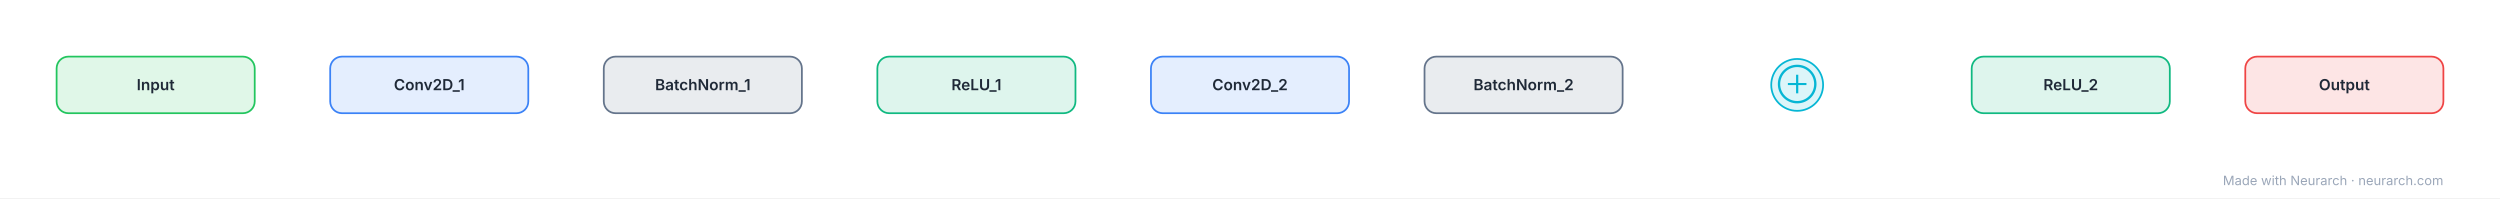
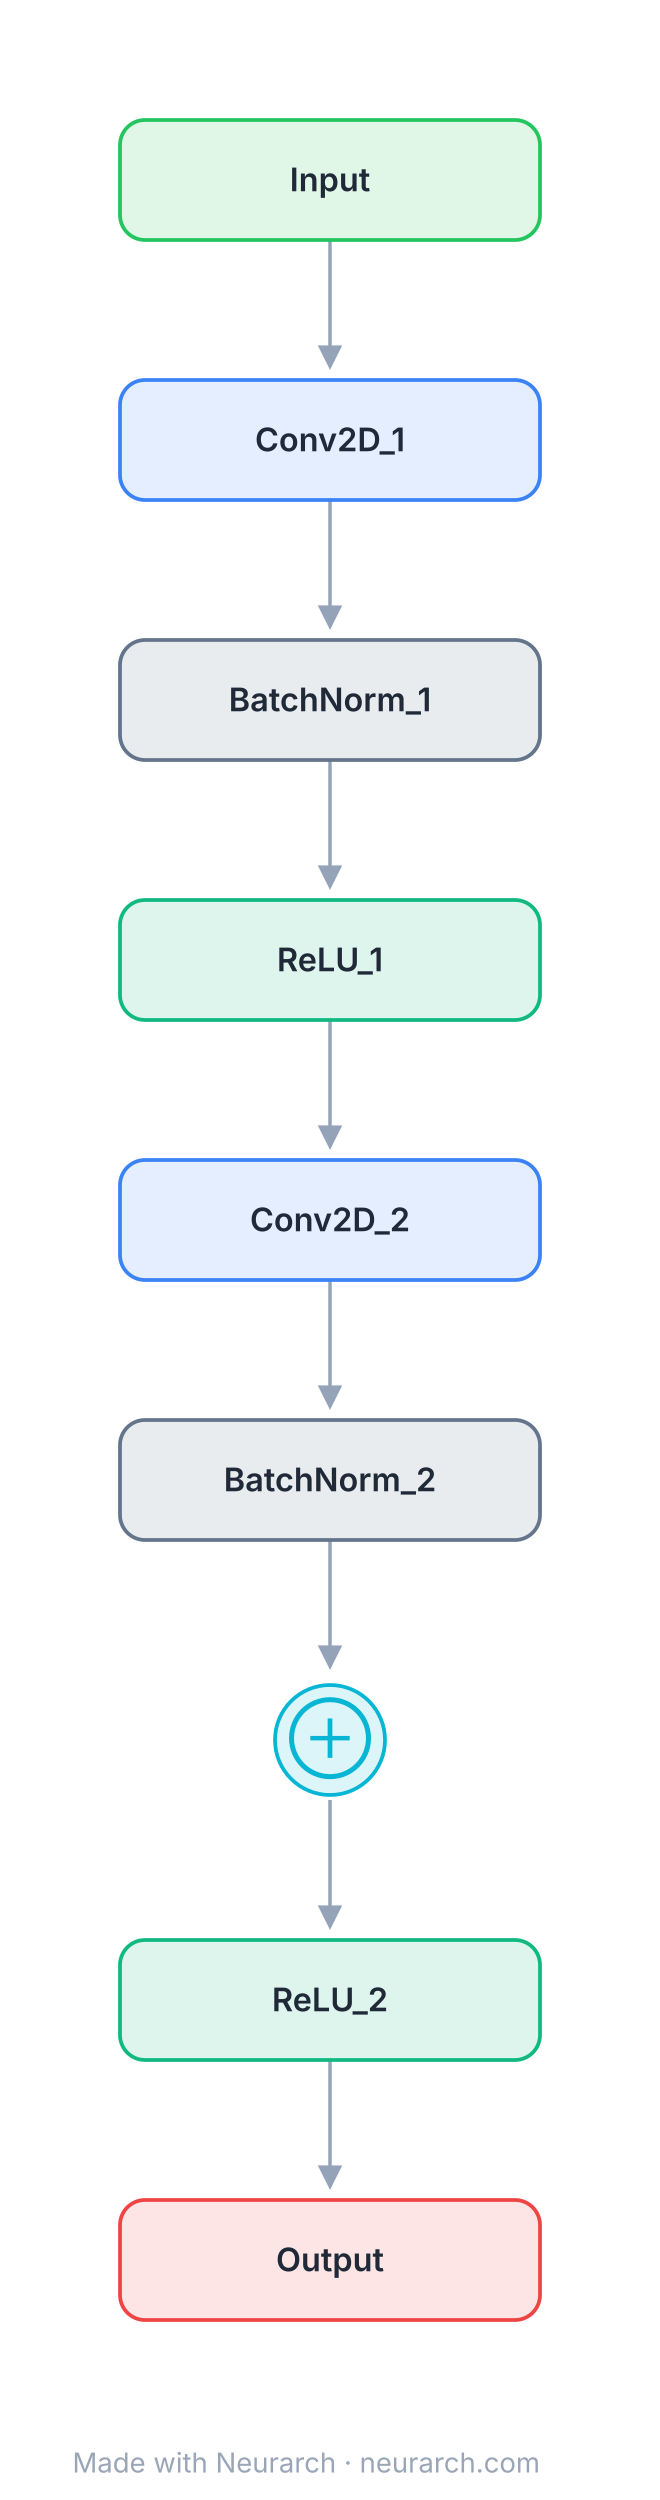
- <svg xmlns="http://www.w3.org/2000/svg" width="2120" height="168" viewBox="0 0 2120 168" font-family="-apple-system, 'Segoe UI', Inter, Helvetica, Arial, sans-serif">
+ <svg xmlns="http://www.w3.org/2000/svg" width="264" height="1000" viewBox="0 0 264 1000" font-family="-apple-system, 'Segoe UI', Inter, Helvetica, Arial, sans-serif">
  <defs>
    <marker id="arrow" viewBox="0 0 10 10" refX="8" refY="5" markerWidth="7" markerHeight="7" orient="auto-start-reverse">
      <path d="M0,0 L10,5 L0,10 z" fill="#94a3b8" />
    </marker>
  </defs>
-   <rect x="0" y="0" width="2120" height="168" fill="#ffffff" />
+   <rect x="0" y="0" width="264" height="1000" fill="#ffffff" />
+   <path d="M132.0,96.0 C132.0,121.0 132.0,121.0 132.0,146.0" fill="none" stroke="#94a3b8" stroke-width="1.4" marker-end="url(#arrow)" />
+   <path d="M132.0,200.0 C132.0,225.0 132.0,225.0 132.0,250.0" fill="none" stroke="#94a3b8" stroke-width="1.4" marker-end="url(#arrow)" />
+   <path d="M132.0,304.0 C132.0,329.0 132.0,329.0 132.0,354.0" fill="none" stroke="#94a3b8" stroke-width="1.4" marker-end="url(#arrow)" />
+   <path d="M132.0,408.0 C132.0,433.0 132.0,433.0 132.0,458.0" fill="none" stroke="#94a3b8" stroke-width="1.4" marker-end="url(#arrow)" />
+   <path d="M132.0,512.0 C132.0,537.0 132.0,537.0 132.0,562.0" fill="none" stroke="#94a3b8" stroke-width="1.4" marker-end="url(#arrow)" />
+   <path d="M132.0,616.0 C132.0,641.0 132.0,641.0 132.0,666.0" fill="none" stroke="#94a3b8" stroke-width="1.4" marker-end="url(#arrow)" />
+   <path d="M132.0,720.0 C132.0,745.0 132.0,745.0 132.0,770.0" fill="none" stroke="#94a3b8" stroke-width="1.4" marker-end="url(#arrow)" />
+   <path d="M132.0,824.0 C132.0,849.0 132.0,849.0 132.0,874.0" fill="none" stroke="#94a3b8" stroke-width="1.4" marker-end="url(#arrow)" />
  <rect x="48.0" y="48.0" width="168" height="48" rx="10" fill="rgb(224, 247, 232)" stroke="#22c55e" stroke-width="1.5" />
  <text x="132.0" y="76.5" text-anchor="middle" font-size="13" font-weight="600" fill="#1f2937">Input</text>
-   <rect x="280.0" y="48.0" width="168" height="48" rx="10" fill="rgb(228, 238, 254)" stroke="#3b82f6" stroke-width="1.5" />
-   <text x="364.0" y="76.5" text-anchor="middle" font-size="13" font-weight="600" fill="#1f2937">Conv2D_1</text>
-   <rect x="512.0" y="48.0" width="168" height="48" rx="10" fill="rgb(233, 236, 239)" stroke="#64748b" stroke-width="1.5" />
-   <text x="596.0" y="76.5" text-anchor="middle" font-size="13" font-weight="600" fill="#1f2937">BatchNorm_1</text>
-   <rect x="744.0" y="48.0" width="168" height="48" rx="10" fill="rgb(222, 245, 237)" stroke="#10b981" stroke-width="1.5" />
-   <text x="828.0" y="76.5" text-anchor="middle" font-size="13" font-weight="600" fill="#1f2937">ReLU_1</text>
-   <rect x="976.0" y="48.0" width="168" height="48" rx="10" fill="rgb(228, 238, 254)" stroke="#3b82f6" stroke-width="1.5" />
-   <text x="1060.0" y="76.5" text-anchor="middle" font-size="13" font-weight="600" fill="#1f2937">Conv2D_2</text>
-   <rect x="1208.0" y="48.0" width="168" height="48" rx="10" fill="rgb(233, 236, 239)" stroke="#64748b" stroke-width="1.5" />
-   <text x="1292.0" y="76.5" text-anchor="middle" font-size="13" font-weight="600" fill="#1f2937">BatchNorm_2</text>
-   <circle cx="1524.0" cy="72.0" r="22" fill="rgb(220, 245, 249)" stroke="#06b6d4" stroke-width="1.5" />
-   <text x="1524.0" y="80.0" text-anchor="middle" font-size="24" fill="#06b6d4">⊕</text>
-   <rect x="1672.0" y="48.0" width="168" height="48" rx="10" fill="rgb(222, 245, 237)" stroke="#10b981" stroke-width="1.5" />
-   <text x="1756.0" y="76.5" text-anchor="middle" font-size="13" font-weight="600" fill="#1f2937">ReLU_2</text>
-   <rect x="1904.0" y="48.0" width="168" height="48" rx="10" fill="rgb(253, 229, 229)" stroke="#ef4444" stroke-width="1.5" />
-   <text x="1988.0" y="76.5" text-anchor="middle" font-size="13" font-weight="600" fill="#1f2937">Output</text>
-   <text x="2072.0" y="157.0" text-anchor="end" font-size="11" fill="#9aa6b8">Made with Neurarch · neurarch.com</text>
+   <rect x="48.0" y="152.0" width="168" height="48" rx="10" fill="rgb(228, 238, 254)" stroke="#3b82f6" stroke-width="1.5" />
+   <text x="132.0" y="180.5" text-anchor="middle" font-size="13" font-weight="600" fill="#1f2937">Conv2D_1</text>
+   <rect x="48.0" y="256.0" width="168" height="48" rx="10" fill="rgb(233, 236, 239)" stroke="#64748b" stroke-width="1.5" />
+   <text x="132.0" y="284.5" text-anchor="middle" font-size="13" font-weight="600" fill="#1f2937">BatchNorm_1</text>
+   <rect x="48.0" y="360.0" width="168" height="48" rx="10" fill="rgb(222, 245, 237)" stroke="#10b981" stroke-width="1.5" />
+   <text x="132.0" y="388.5" text-anchor="middle" font-size="13" font-weight="600" fill="#1f2937">ReLU_1</text>
+   <rect x="48.0" y="464.0" width="168" height="48" rx="10" fill="rgb(228, 238, 254)" stroke="#3b82f6" stroke-width="1.5" />
+   <text x="132.0" y="492.5" text-anchor="middle" font-size="13" font-weight="600" fill="#1f2937">Conv2D_2</text>
+   <rect x="48.0" y="568.0" width="168" height="48" rx="10" fill="rgb(233, 236, 239)" stroke="#64748b" stroke-width="1.5" />
+   <text x="132.0" y="596.5" text-anchor="middle" font-size="13" font-weight="600" fill="#1f2937">BatchNorm_2</text>
+   <circle cx="132.0" cy="696.0" r="22" fill="rgb(220, 245, 249)" stroke="#06b6d4" stroke-width="1.5" />
+   <text x="132.0" y="704.0" text-anchor="middle" font-size="24" fill="#06b6d4">⊕</text>
+   <rect x="48.0" y="776.0" width="168" height="48" rx="10" fill="rgb(222, 245, 237)" stroke="#10b981" stroke-width="1.5" />
+   <text x="132.0" y="804.5" text-anchor="middle" font-size="13" font-weight="600" fill="#1f2937">ReLU_2</text>
+   <rect x="48.0" y="880.0" width="168" height="48" rx="10" fill="rgb(253, 229, 229)" stroke="#ef4444" stroke-width="1.5" />
+   <text x="132.0" y="908.5" text-anchor="middle" font-size="13" font-weight="600" fill="#1f2937">Output</text>
+   <text x="216.0" y="989.0" text-anchor="end" font-size="11" fill="#9aa6b8">Made with Neurarch · neurarch.com</text>
</svg>
